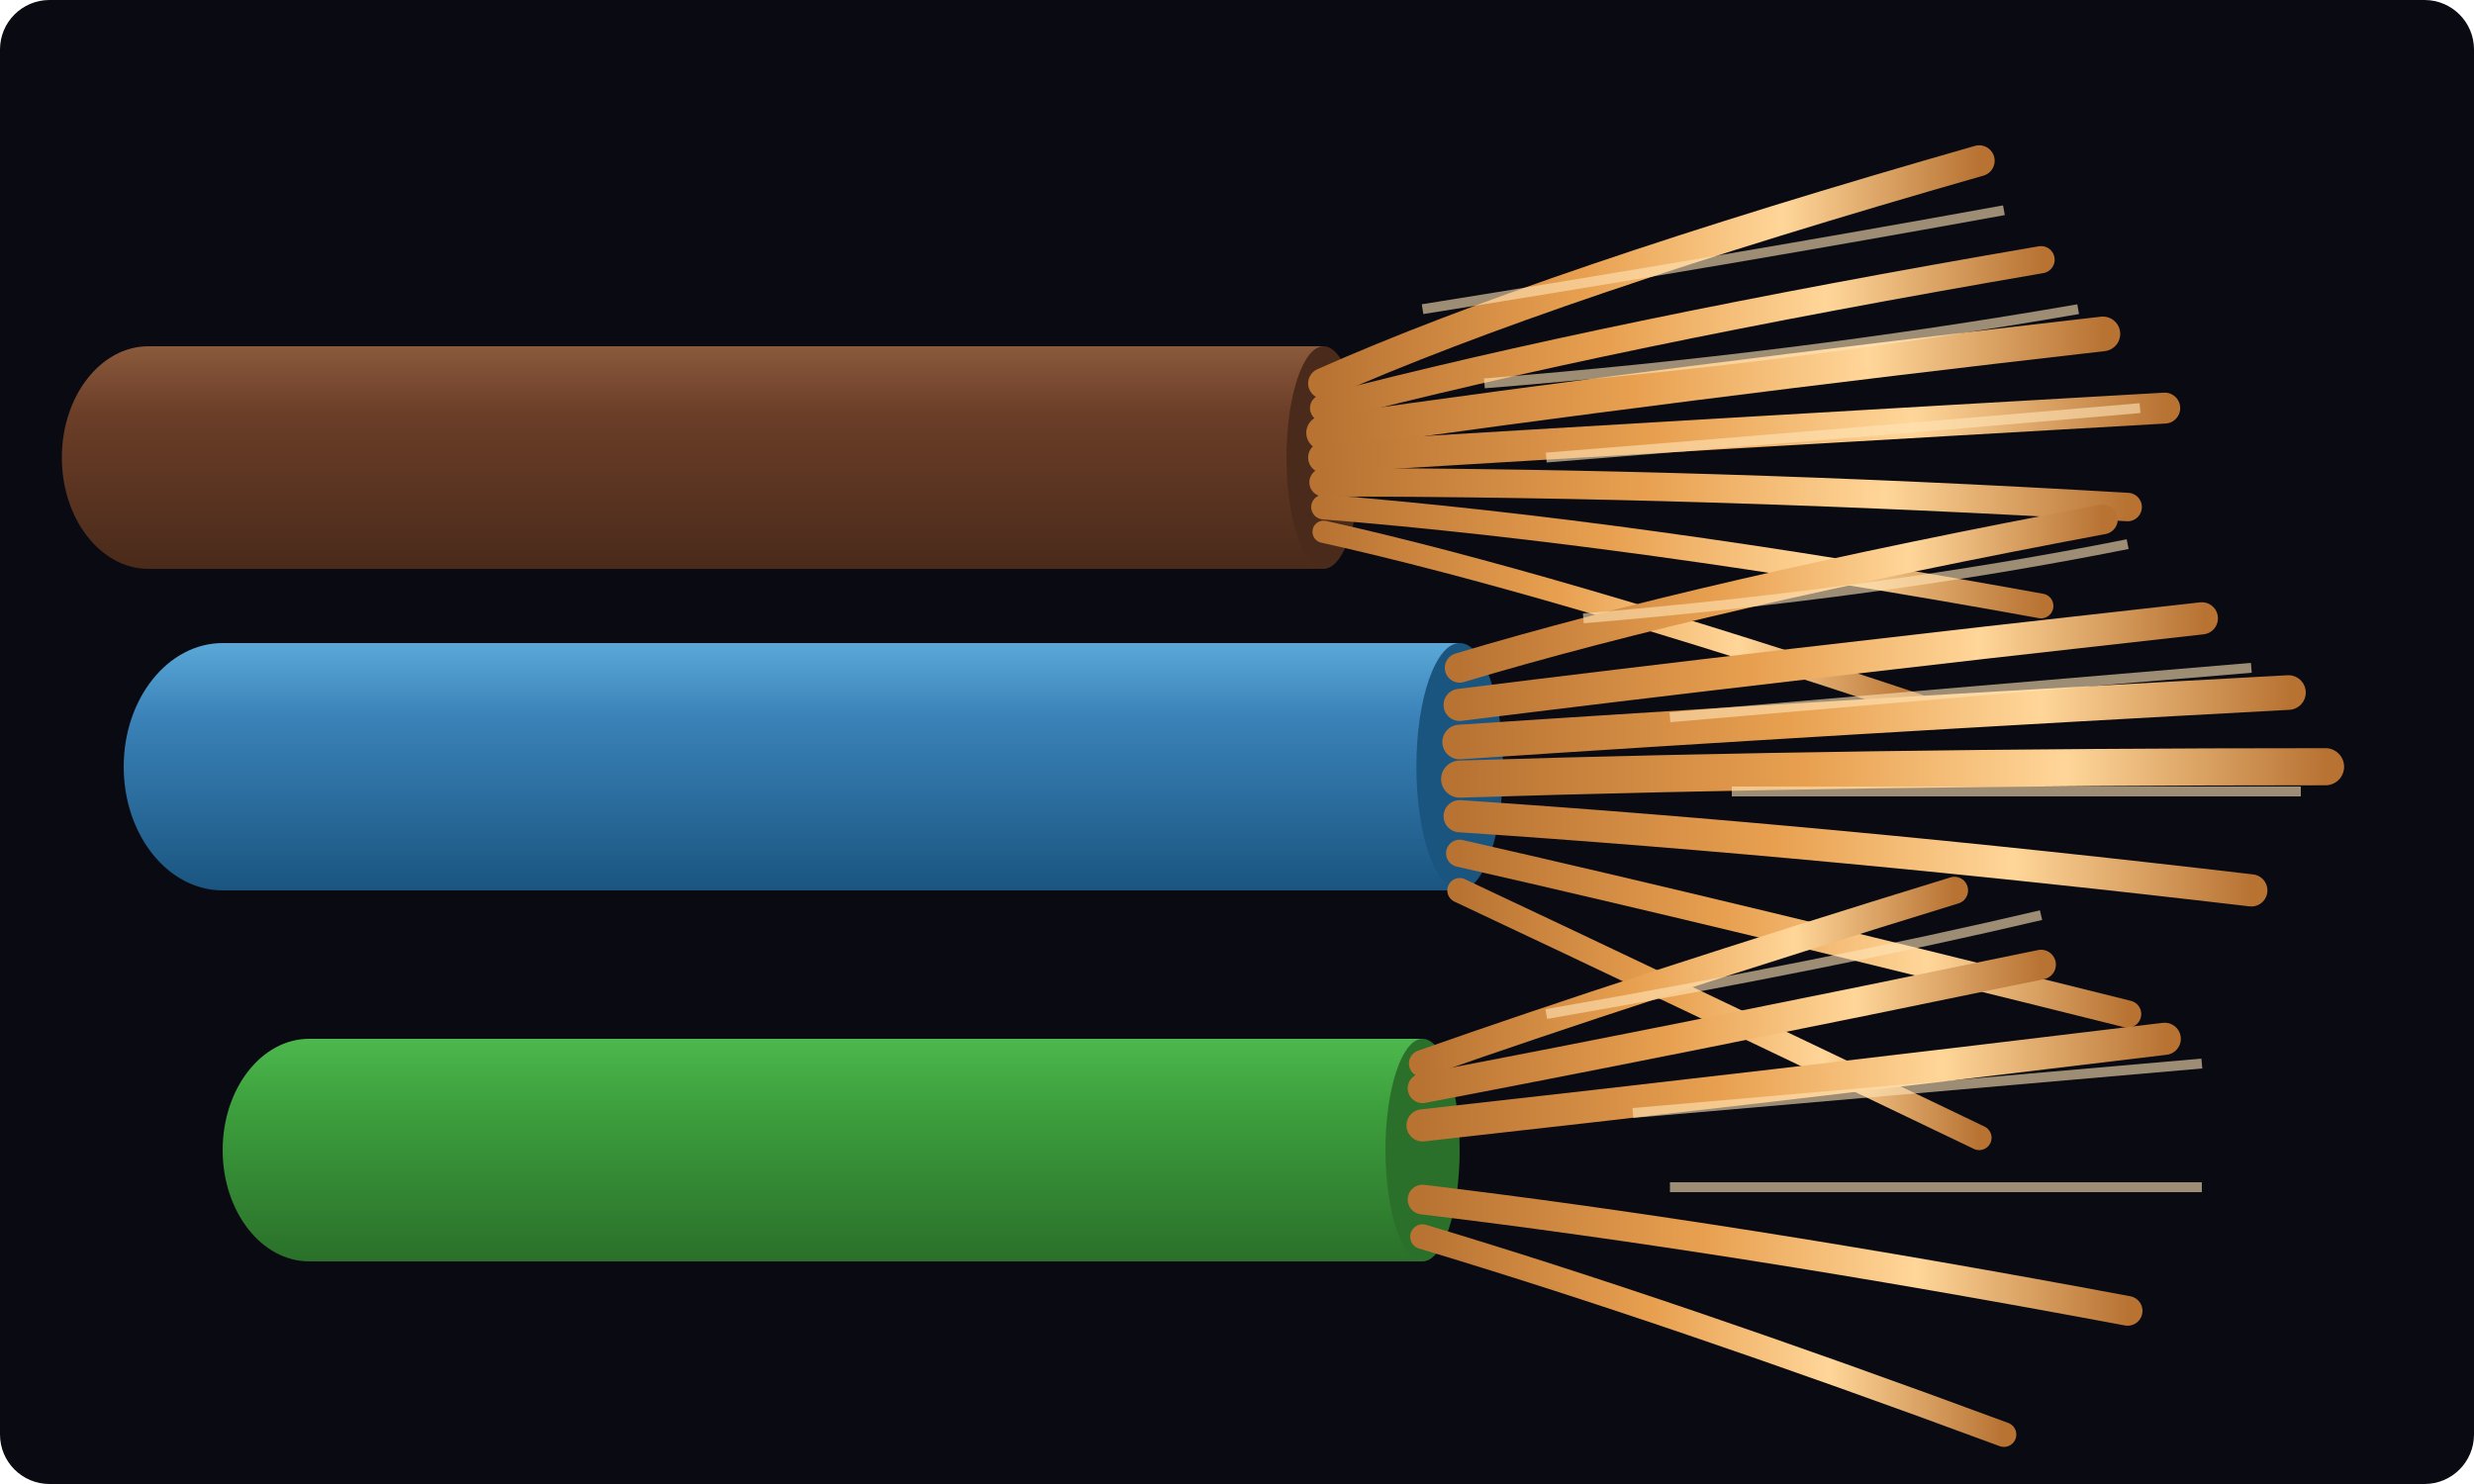
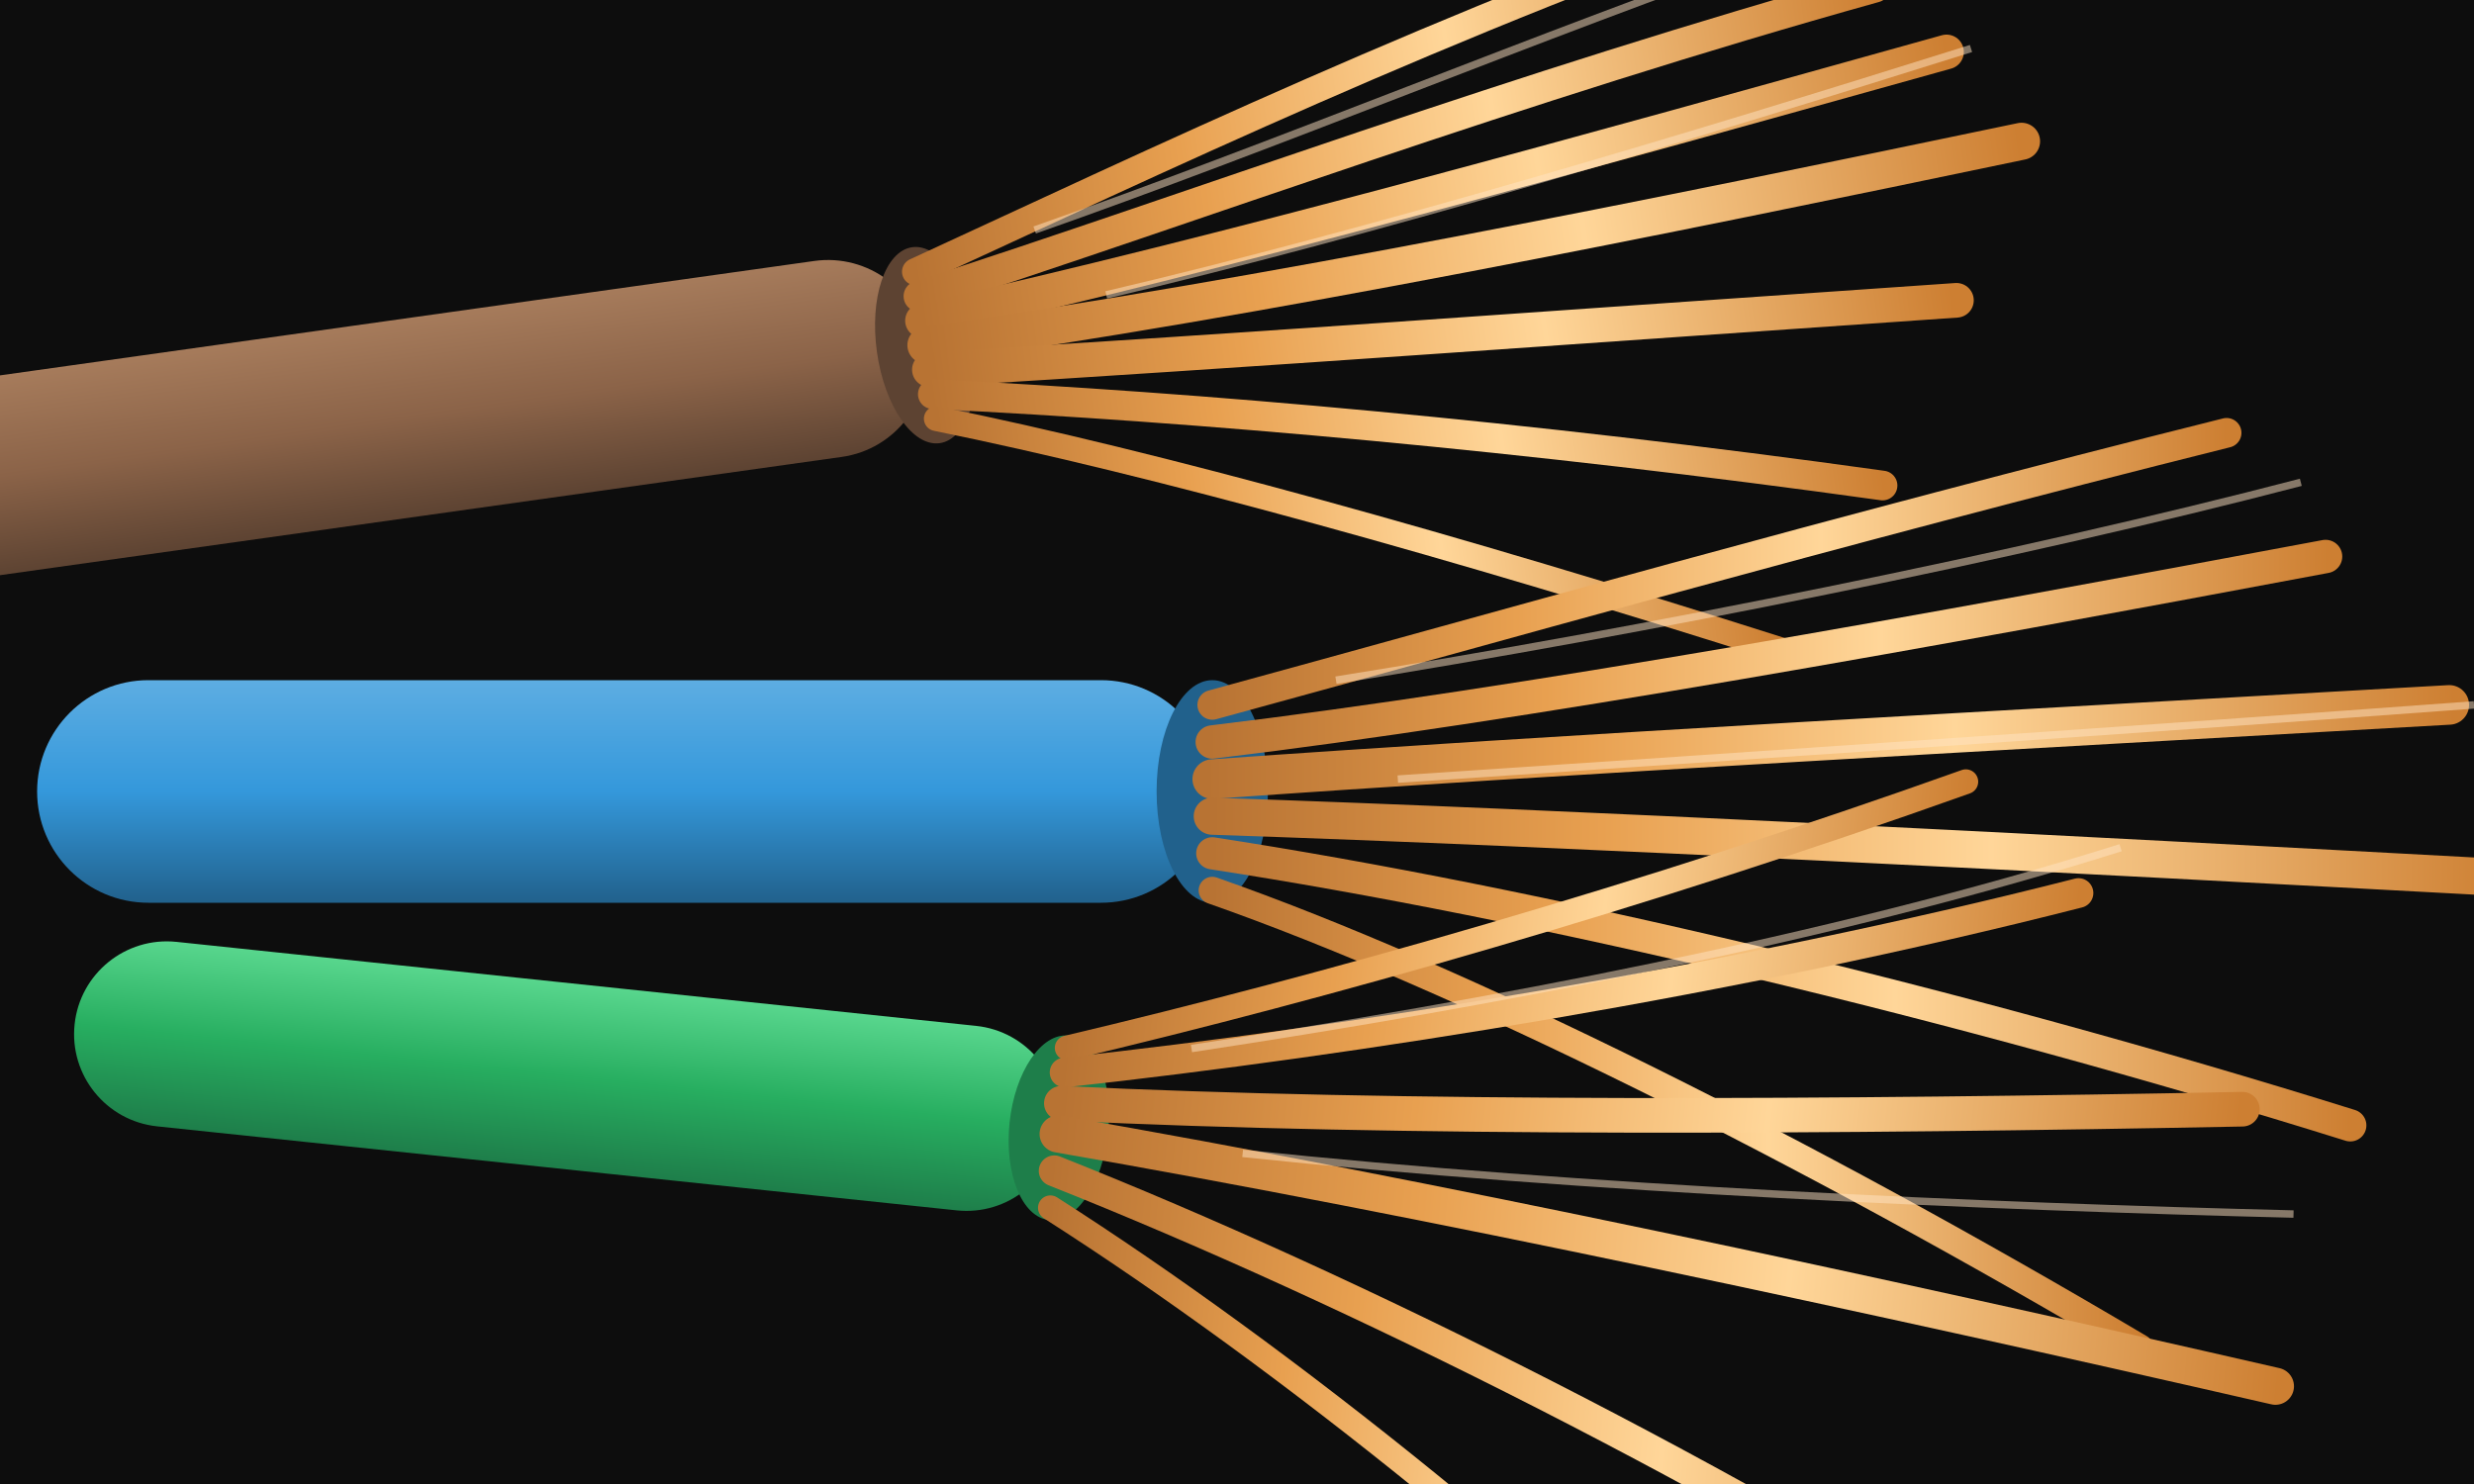
<svg xmlns="http://www.w3.org/2000/svg" viewBox="0 0 200 120" fill="none">
  <defs>
-     <linearGradient id="copperCore" x1="0%" y1="0%" x2="100%" y2="100%">
-       <stop offset="0%" stop-color="#FFD699" />
+     <linearGradient id="copperGrad" x1="0%" y1="0%" x2="100%" y2="0%">
+       <stop offset="0%" stop-color="#B87333" />
      <stop offset="30%" stop-color="#E8A050" />
-       <stop offset="60%" stop-color="#B87333" />
-       <stop offset="100%" stop-color="#CD853F" />
+       <stop offset="60%" stop-color="#FFD699" />
+       <stop offset="100%" stop-color="#CD7F32" />
    </linearGradient>
-     <linearGradient id="copperStrand" x1="0%" y1="0%" x2="100%" y2="0%">
-       <stop offset="0%" stop-color="#B87333" />
-       <stop offset="40%" stop-color="#E8A050" />
-       <stop offset="70%" stop-color="#FFD699" />
-       <stop offset="100%" stop-color="#B87333" />
+     <linearGradient id="brownWire" x1="0%" y1="0%" x2="0%" y2="100%">
+       <stop offset="0%" stop-color="#A67B5B" />
+       <stop offset="50%" stop-color="#8B6348" />
+       <stop offset="100%" stop-color="#5D4332" />
    </linearGradient>
-     <linearGradient id="brownIns" x1="0%" y1="0%" x2="0%" y2="100%">
-       <stop offset="0%" stop-color="#8B5A3C" />
-       <stop offset="30%" stop-color="#6B3E28" />
-       <stop offset="100%" stop-color="#4A2A1A" />
+     <linearGradient id="blueWire" x1="0%" y1="0%" x2="0%" y2="100%">
+       <stop offset="0%" stop-color="#5DADE2" />
+       <stop offset="50%" stop-color="#3498DB" />
+       <stop offset="100%" stop-color="#21618C" />
    </linearGradient>
-     <linearGradient id="blueIns" x1="0%" y1="0%" x2="0%" y2="100%">
-       <stop offset="0%" stop-color="#5BA8D8" />
-       <stop offset="30%" stop-color="#3A82B8" />
-       <stop offset="100%" stop-color="#1A5580" />
-     </linearGradient>
-     <linearGradient id="greenIns" x1="0%" y1="0%" x2="0%" y2="100%">
-       <stop offset="0%" stop-color="#4DB84D" />
-       <stop offset="30%" stop-color="#3DA03D" />
-       <stop offset="100%" stop-color="#2A702A" />
+     <linearGradient id="greenWire" x1="0%" y1="0%" x2="0%" y2="100%">
+       <stop offset="0%" stop-color="#58D68D" />
+       <stop offset="50%" stop-color="#27AE60" />
+       <stop offset="100%" stop-color="#1E7E4A" />
    </linearGradient>
  </defs>
-   <rect x="0" y="0" width="200" height="120" fill="#0a0a12" rx="4" />
-   <g transform="translate(0, 5)">
-     <ellipse cx="12" cy="32" rx="7" ry="9" fill="url(#brownIns)" />
-     <rect x="12" y="23" width="95" height="18" fill="url(#brownIns)" />
-     <ellipse cx="107" cy="32" rx="3" ry="9" fill="#4A2A1A" />
-     <path d="M107 26 Q125 18 160 8" stroke="url(#copperStrand)" stroke-width="2.5" fill="none" stroke-linecap="round" />
-     <path d="M107 28 Q130 22 165 16" stroke="url(#copperStrand)" stroke-width="2.2" fill="none" stroke-linecap="round" />
-     <path d="M107 30 Q135 26 170 22" stroke="url(#copperStrand)" stroke-width="2.8" fill="none" stroke-linecap="round" />
-     <path d="M107 32 Q140 30 175 28" stroke="url(#copperStrand)" stroke-width="2.5" fill="none" stroke-linecap="round" />
-     <path d="M107 34 Q138 34 172 36" stroke="url(#copperStrand)" stroke-width="2.3" fill="none" stroke-linecap="round" />
-     <path d="M107 36 Q132 38 165 44" stroke="url(#copperStrand)" stroke-width="2.0" fill="none" stroke-linecap="round" />
-     <path d="M107 38 Q125 42 155 52" stroke="url(#copperStrand)" stroke-width="1.8" fill="none" stroke-linecap="round" />
-     <path d="M115 20 Q140 16 162 12" stroke="#FFE4B8" stroke-width="0.8" fill="none" opacity="0.6" />
-     <path d="M120 26 Q145 24 168 20" stroke="#FFE4B8" stroke-width="0.8" fill="none" opacity="0.6" />
-     <path d="M125 32 Q150 30 173 28" stroke="#FFE4B8" stroke-width="0.8" fill="none" opacity="0.6" />
+   <rect width="200" height="120" fill="#0D0D0D" />
+   <g transform="rotate(-8, 60, 30)">
+     <rect x="-10" y="22" width="85" height="16" rx="8" fill="url(#brownWire)" />
+     <ellipse cx="75" cy="30" rx="4" ry="8" fill="#5D4332" />
+     <path d="M75 24 C95 18, 120 10, 150 4" stroke="url(#copperGrad)" stroke-width="2.2" fill="none" stroke-linecap="round" />
+     <path d="M75 26 C98 22, 125 16, 155 12" stroke="url(#copperGrad)" stroke-width="2.5" fill="none" stroke-linecap="round" />
+     <path d="M75 28 C100 26, 130 22, 160 18" stroke="url(#copperGrad)" stroke-width="2.8" fill="none" stroke-linecap="round" />
+     <path d="M75 30 C102 30, 135 28, 165 26" stroke="url(#copperGrad)" stroke-width="3.0" fill="none" stroke-linecap="round" />
+     <path d="M75 32 C100 34, 130 36, 158 38" stroke="url(#copperGrad)" stroke-width="2.8" fill="none" stroke-linecap="round" />
+     <path d="M75 34 C96 38, 122 44, 150 52" stroke="url(#copperGrad)" stroke-width="2.4" fill="none" stroke-linecap="round" />
+     <path d="M75 36 C92 42, 115 52, 140 64" stroke="url(#copperGrad)" stroke-width="2.0" fill="none" stroke-linecap="round" />
+     <path d="M85 22 C105 18, 128 12, 148 8" stroke="#FFE4C4" stroke-width="0.6" fill="none" opacity="0.5" />
+     <path d="M90 28 C112 26, 138 22, 162 18" stroke="#FFE4C4" stroke-width="0.6" fill="none" opacity="0.5" />
  </g>
-   <g transform="translate(0, 0)">
-     <ellipse cx="18" cy="62" rx="8" ry="10" fill="url(#blueIns)" />
-     <rect x="18" y="52" width="100" height="20" fill="url(#blueIns)" />
-     <ellipse cx="118" cy="62" rx="3.5" ry="10" fill="#1A5580" />
-     <path d="M118 54 Q138 48 170 42" stroke="url(#copperStrand)" stroke-width="2.4" fill="none" stroke-linecap="round" />
-     <path d="M118 57 Q142 54 178 50" stroke="url(#copperStrand)" stroke-width="2.6" fill="none" stroke-linecap="round" />
-     <path d="M118 60 Q148 58 185 56" stroke="url(#copperStrand)" stroke-width="2.8" fill="none" stroke-linecap="round" />
-     <path d="M118 63 Q150 62 188 62" stroke="url(#copperStrand)" stroke-width="3.0" fill="none" stroke-linecap="round" />
-     <path d="M118 66 Q148 68 182 72" stroke="url(#copperStrand)" stroke-width="2.6" fill="none" stroke-linecap="round" />
-     <path d="M118 69 Q140 74 172 82" stroke="url(#copperStrand)" stroke-width="2.2" fill="none" stroke-linecap="round" />
-     <path d="M118 72 Q135 80 160 92" stroke="url(#copperStrand)" stroke-width="2.0" fill="none" stroke-linecap="round" />
-     <path d="M128 50 Q152 48 172 44" stroke="#FFE4B8" stroke-width="0.8" fill="none" opacity="0.6" />
-     <path d="M135 58 Q158 56 182 54" stroke="#FFE4B8" stroke-width="0.8" fill="none" opacity="0.6" />
-     <path d="M140 64 Q165 64 186 64" stroke="#FFE4B8" stroke-width="0.8" fill="none" opacity="0.6" />
+   <g transform="translate(8, 25)">
+     <rect x="-5" y="30" width="95" height="18" rx="9" fill="url(#blueWire)" />
+     <ellipse cx="90" cy="39" rx="4.5" ry="9" fill="#21618C" />
+     <path d="M90 32 C112 26, 140 18, 172 10" stroke="url(#copperGrad)" stroke-width="2.4" fill="none" stroke-linecap="round" />
+     <path d="M90 35 C115 32, 148 26, 180 20" stroke="url(#copperGrad)" stroke-width="2.7" fill="none" stroke-linecap="round" />
+     <path d="M90 38 C118 36, 155 34, 190 32" stroke="url(#copperGrad)" stroke-width="3.2" fill="none" stroke-linecap="round" />
+     <path d="M90 41 C120 42, 158 44, 195 46" stroke="url(#copperGrad)" stroke-width="3.0" fill="none" stroke-linecap="round" />
+     <path d="M90 44 C116 48, 150 56, 182 66" stroke="url(#copperGrad)" stroke-width="2.6" fill="none" stroke-linecap="round" />
+     <path d="M90 47 C110 54, 138 68, 165 84" stroke="url(#copperGrad)" stroke-width="2.2" fill="none" stroke-linecap="round" />
+     <path d="M100 30 C125 26, 155 20, 178 14" stroke="#FFE4C4" stroke-width="0.6" fill="none" opacity="0.5" />
+     <path d="M105 38 C135 36, 165 34, 192 32" stroke="#FFE4C4" stroke-width="0.6" fill="none" opacity="0.5" />
  </g>
-   <g transform="translate(0, -2)">
-     <ellipse cx="25" cy="95" rx="7" ry="9" fill="url(#greenIns)" />
-     <rect x="25" y="86" width="90" height="18" fill="url(#greenIns)" />
-     <ellipse cx="115" cy="95" rx="3" ry="9" fill="#2A702A" />
-     <path d="M115 88 Q132 82 158 74" stroke="url(#copperStrand)" stroke-width="2.2" fill="none" stroke-linecap="round" />
-     <path d="M115 90 Q136 86 165 80" stroke="url(#copperStrand)" stroke-width="2.4" fill="none" stroke-linecap="round" />
-     <path d="M115 93 Q142 90 175 86" stroke="url(#copperStrand)" stroke-width="2.6" fill="none" stroke-linecap="round" />
-     <path d="M115 96 Q145 96 180 96" stroke="url(#copperStrand)" stroke-width="2.8" fill="none" stroke-linecap="round" />
-     <path d="M115 99 Q140 102 172 108" stroke="url(#copperStrand)" stroke-width="2.4" fill="none" stroke-linecap="round" />
-     <path d="M115 102 Q135 108 162 118" stroke="url(#copperStrand)" stroke-width="2.0" fill="none" stroke-linecap="round" />
-     <path d="M125 84 Q148 80 165 76" stroke="#FFE4B8" stroke-width="0.8" fill="none" opacity="0.6" />
-     <path d="M132 92 Q155 90 178 88" stroke="#FFE4B8" stroke-width="0.8" fill="none" opacity="0.6" />
-     <path d="M135 98 Q158 98 178 98" stroke="#FFE4B8" stroke-width="0.8" fill="none" opacity="0.6" />
+   <g transform="rotate(6, 50, 95)">
+     <rect x="5" y="80" width="80" height="15" rx="7.5" fill="url(#greenWire)" />
+     <ellipse cx="85" cy="87.5" rx="4" ry="7.5" fill="#1E7E4A" />
+     <path d="M85 81 C105 74, 130 64, 155 52" stroke="url(#copperGrad)" stroke-width="2.0" fill="none" stroke-linecap="round" />
+     <path d="M85 83 C108 78, 138 70, 165 60" stroke="url(#copperGrad)" stroke-width="2.4" fill="none" stroke-linecap="round" />
+     <path d="M85 85.5 C112 84, 148 80, 180 76" stroke="url(#copperGrad)" stroke-width="2.8" fill="none" stroke-linecap="round" />
+     <path d="M85 88 C115 90, 152 94, 185 98" stroke="url(#copperGrad)" stroke-width="3.0" fill="none" stroke-linecap="round" />
+     <path d="M85 91 C110 98, 142 110, 170 124" stroke="url(#copperGrad)" stroke-width="2.5" fill="none" stroke-linecap="round" />
+     <path d="M85 94 C105 104, 130 120, 152 138" stroke="url(#copperGrad)" stroke-width="2.0" fill="none" stroke-linecap="round" />
+     <path d="M95 80 C118 74, 145 66, 168 56" stroke="#FFE4C4" stroke-width="0.6" fill="none" opacity="0.5" />
+     <path d="M100 88 C128 88, 160 86, 185 84" stroke="#FFE4C4" stroke-width="0.6" fill="none" opacity="0.5" />
  </g>
</svg>
